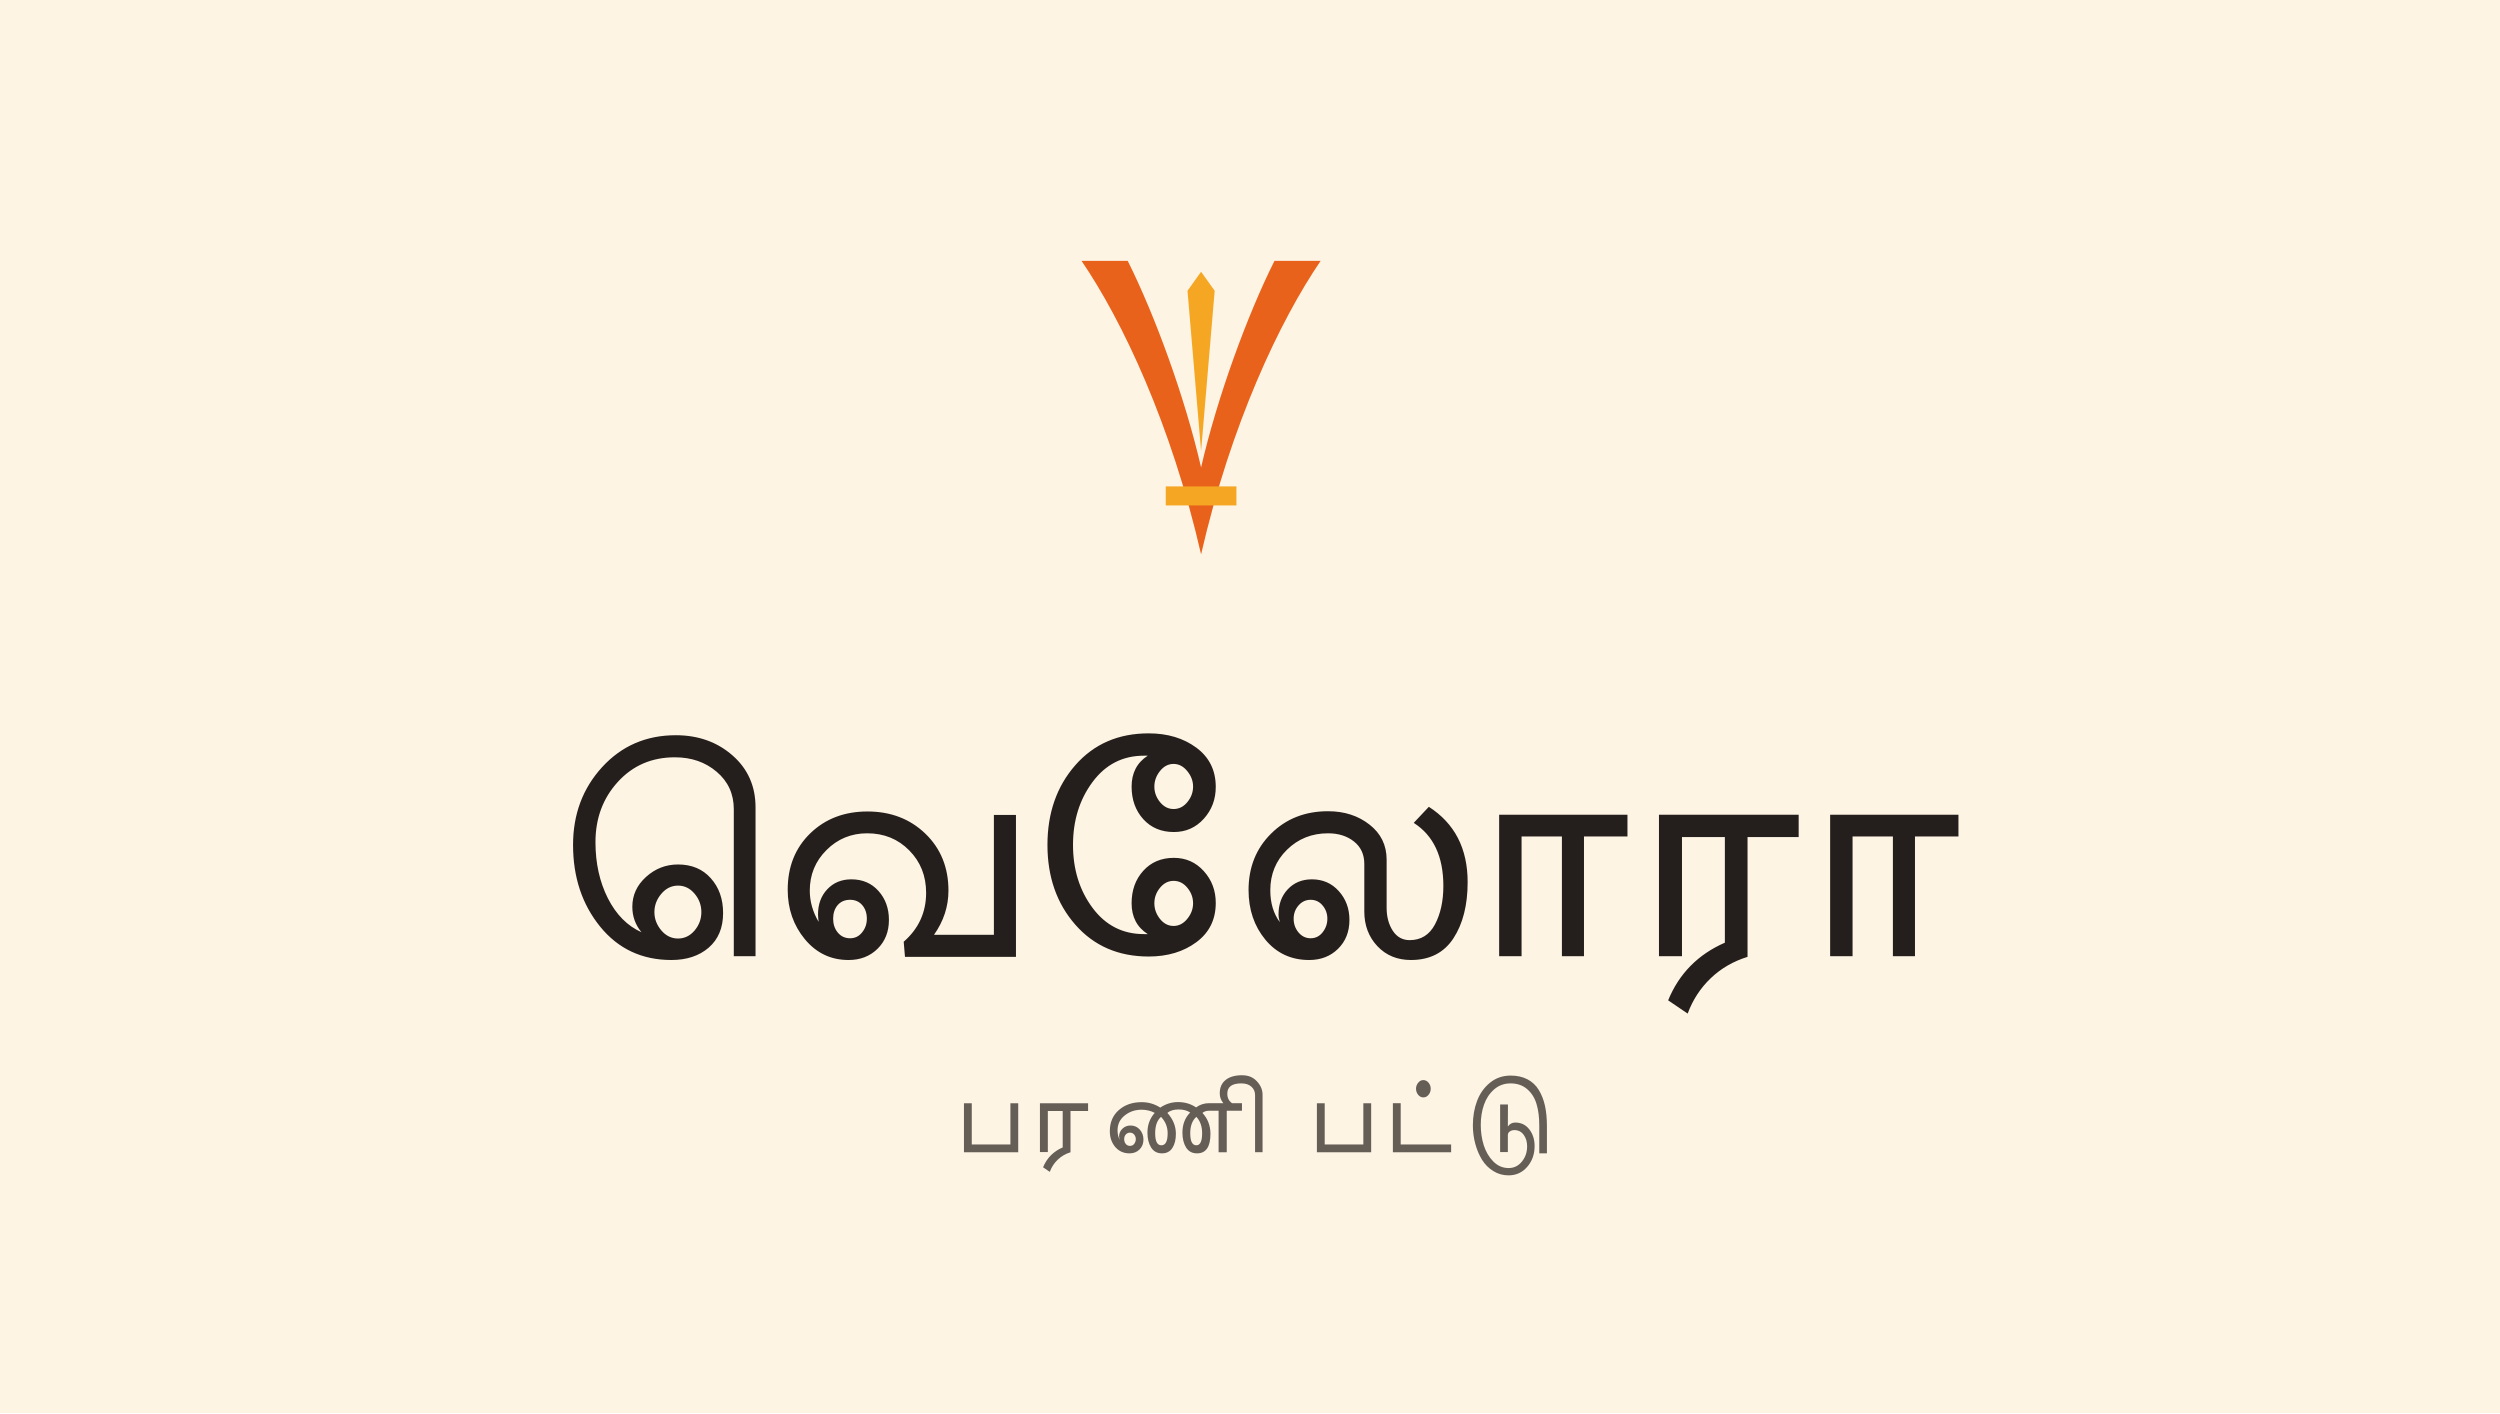
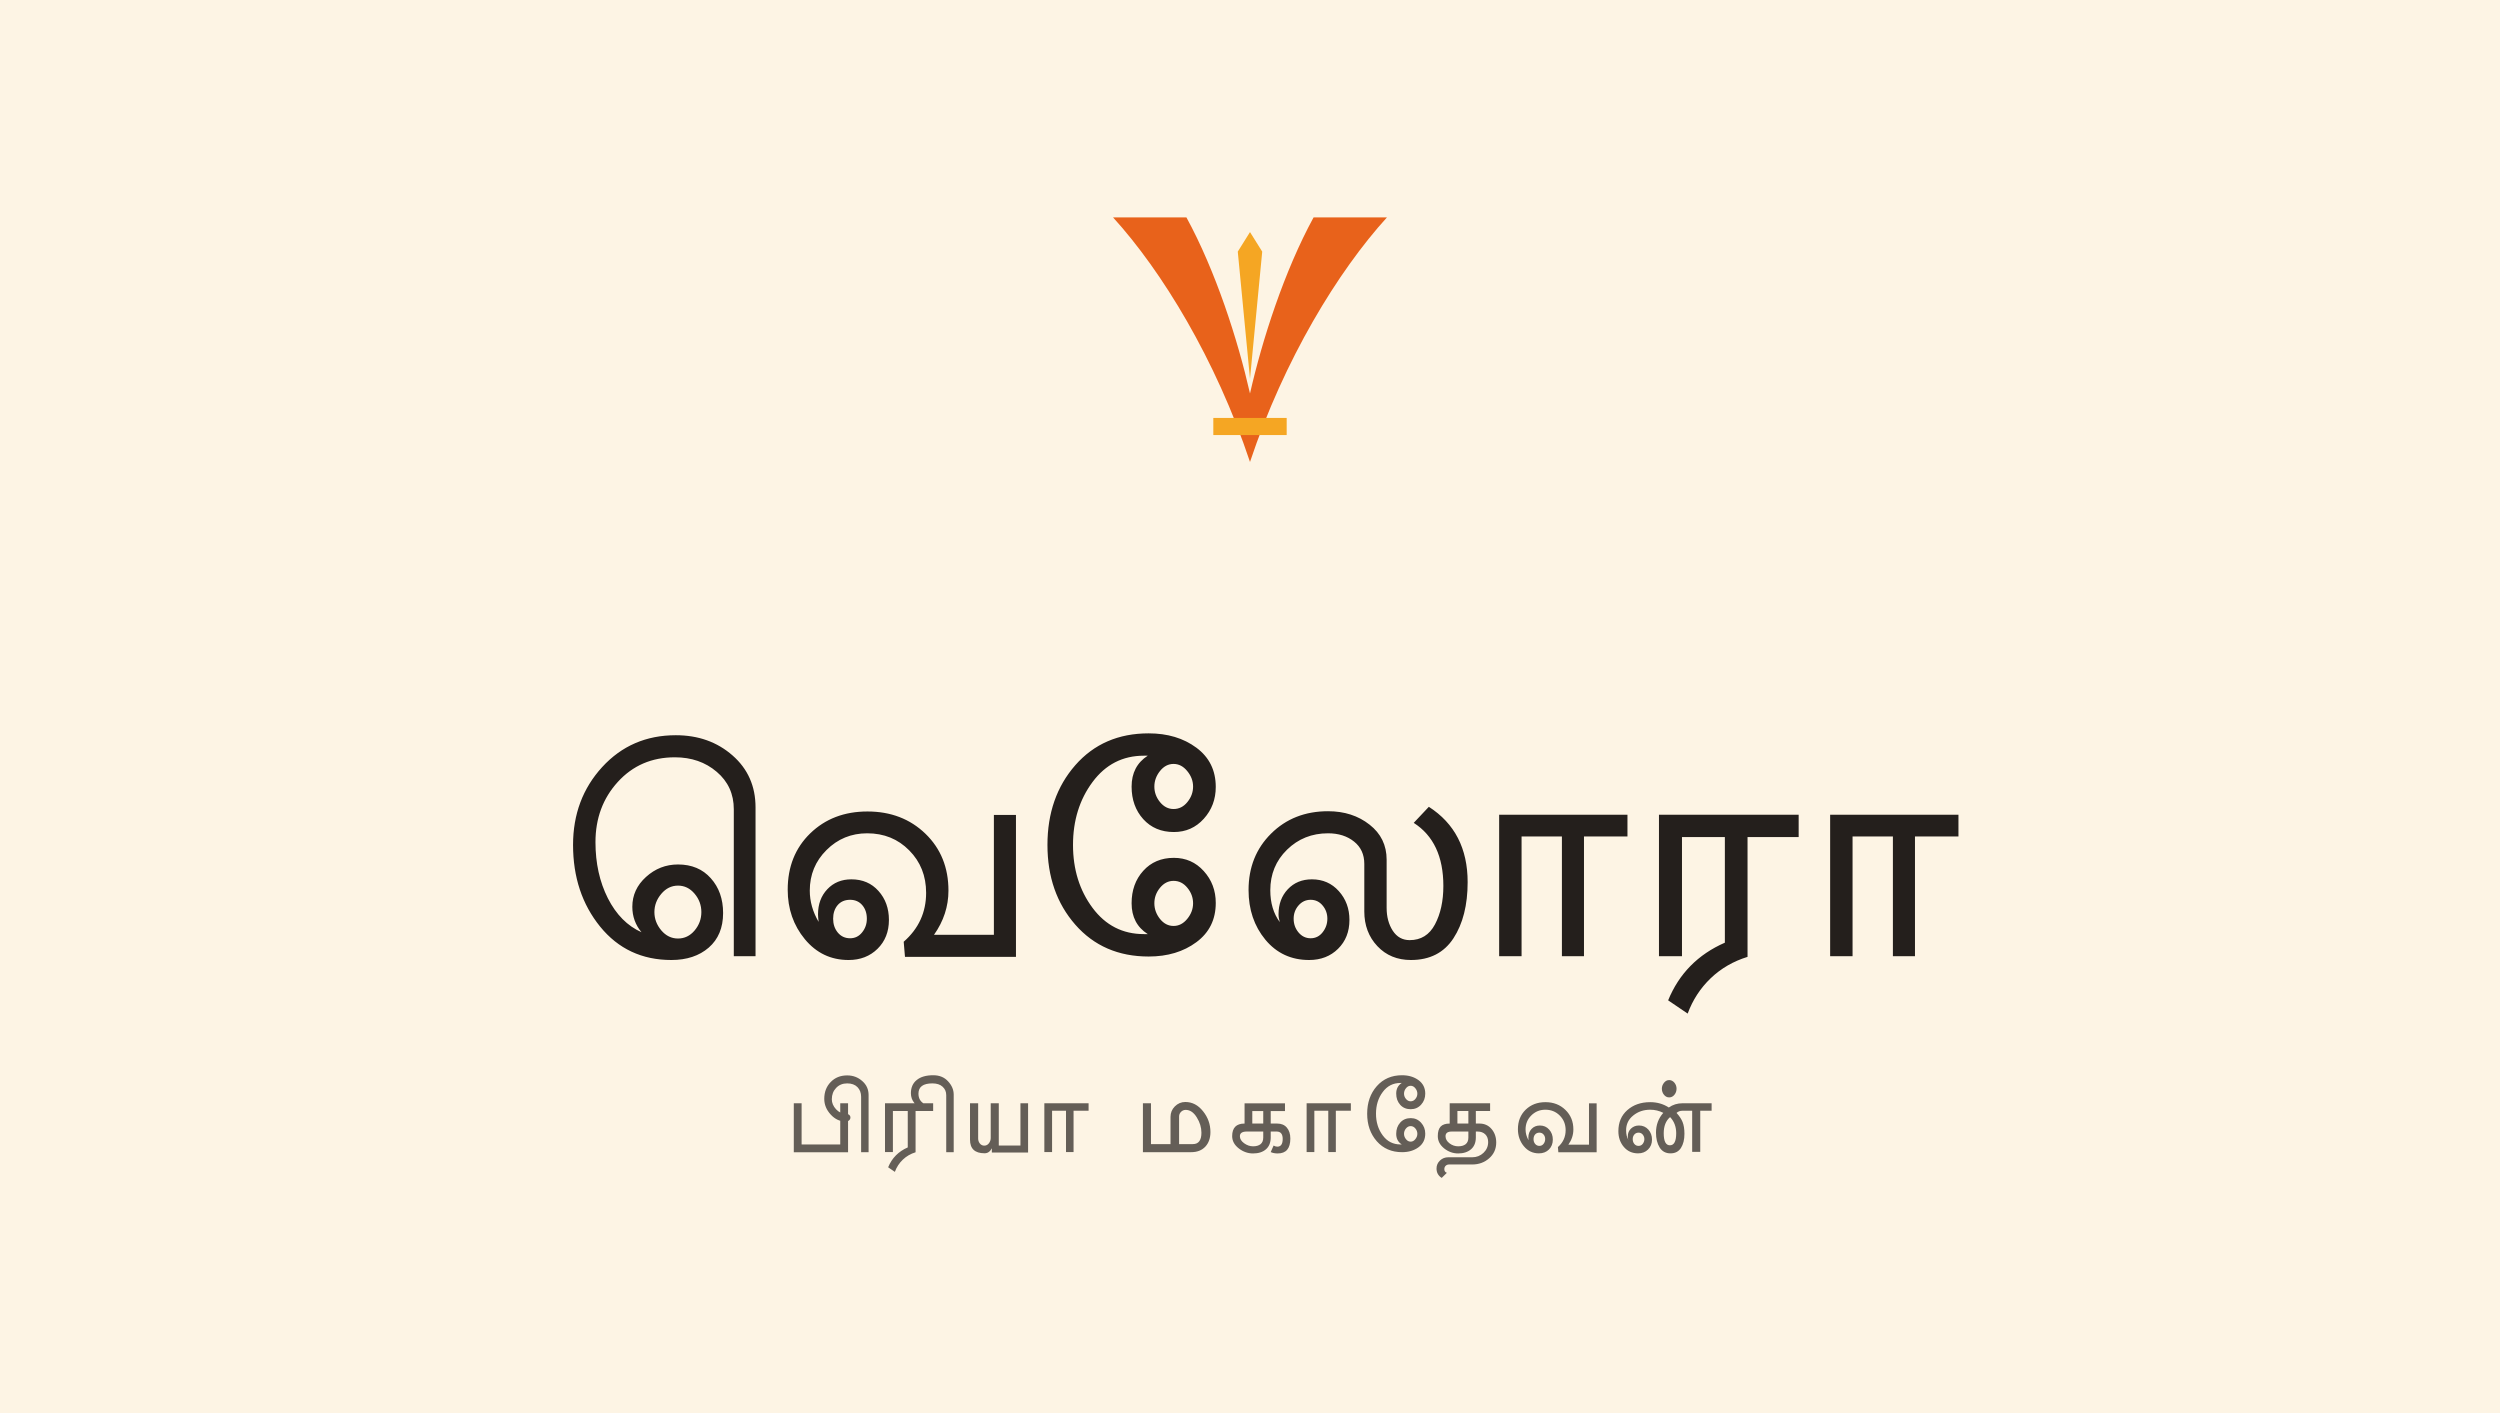
<svg xmlns="http://www.w3.org/2000/svg" viewBox="0 0 460 260" width="460" height="260">
  <rect width="460" height="260" fill="#FDF4E4" />
-   <g transform="translate(196,44) scale(0.5)">
-     <path d="M6 8 C 21 30 39 68 50 116 C 61 68 79 30 94 8 L 77 8 C 67 28 56 58 50 84 C 44 58 33 28 23 8 Z" fill="#E8621B" />
-     <path d="M50 12 L55 19 L50 78 L45 19 Z" fill="#F5A623" />
-     <path d="M37 91 L63 91 L63 98 L37 98 Z" fill="#F5A623" />
+   <g transform="translate(203,40)">
+     <g transform="scale(0.45)">
+       <path d="M4 0 C 24 22 46 58 60 100 C 74 58 96 22 116 0 L 86 0 C 74 22 65 50 60 72 C 55 50 46 22 34 0 Z" fill="#E8621B" />
+       <path d="M60 6 L65 14 L60 66 L55 14 Z" fill="#F5A623" />
+       <path d="M45 82 L75 82 L75 89 L45 89 Z" fill="#F5A623" />
+     </g>
  </g>
  <text x="230" y="176" text-anchor="middle" font-family="Anek Tamil, sans-serif" font-size="58" fill="#241F1C">வெலோரா</text>
-   <text x="230" y="212" text-anchor="middle" font-family="Anek Tamil, sans-serif" font-size="20" letter-spacing="2" fill="rgba(36,31,28,.7)">பரணி பட்டு</text>
+   <text x="230" y="212" text-anchor="middle" font-family="Anek Tamil, sans-serif" font-size="20" letter-spacing="2" fill="rgba(36,31,28,.7)">பிரியா மகாதேவன்</text>
</svg>
